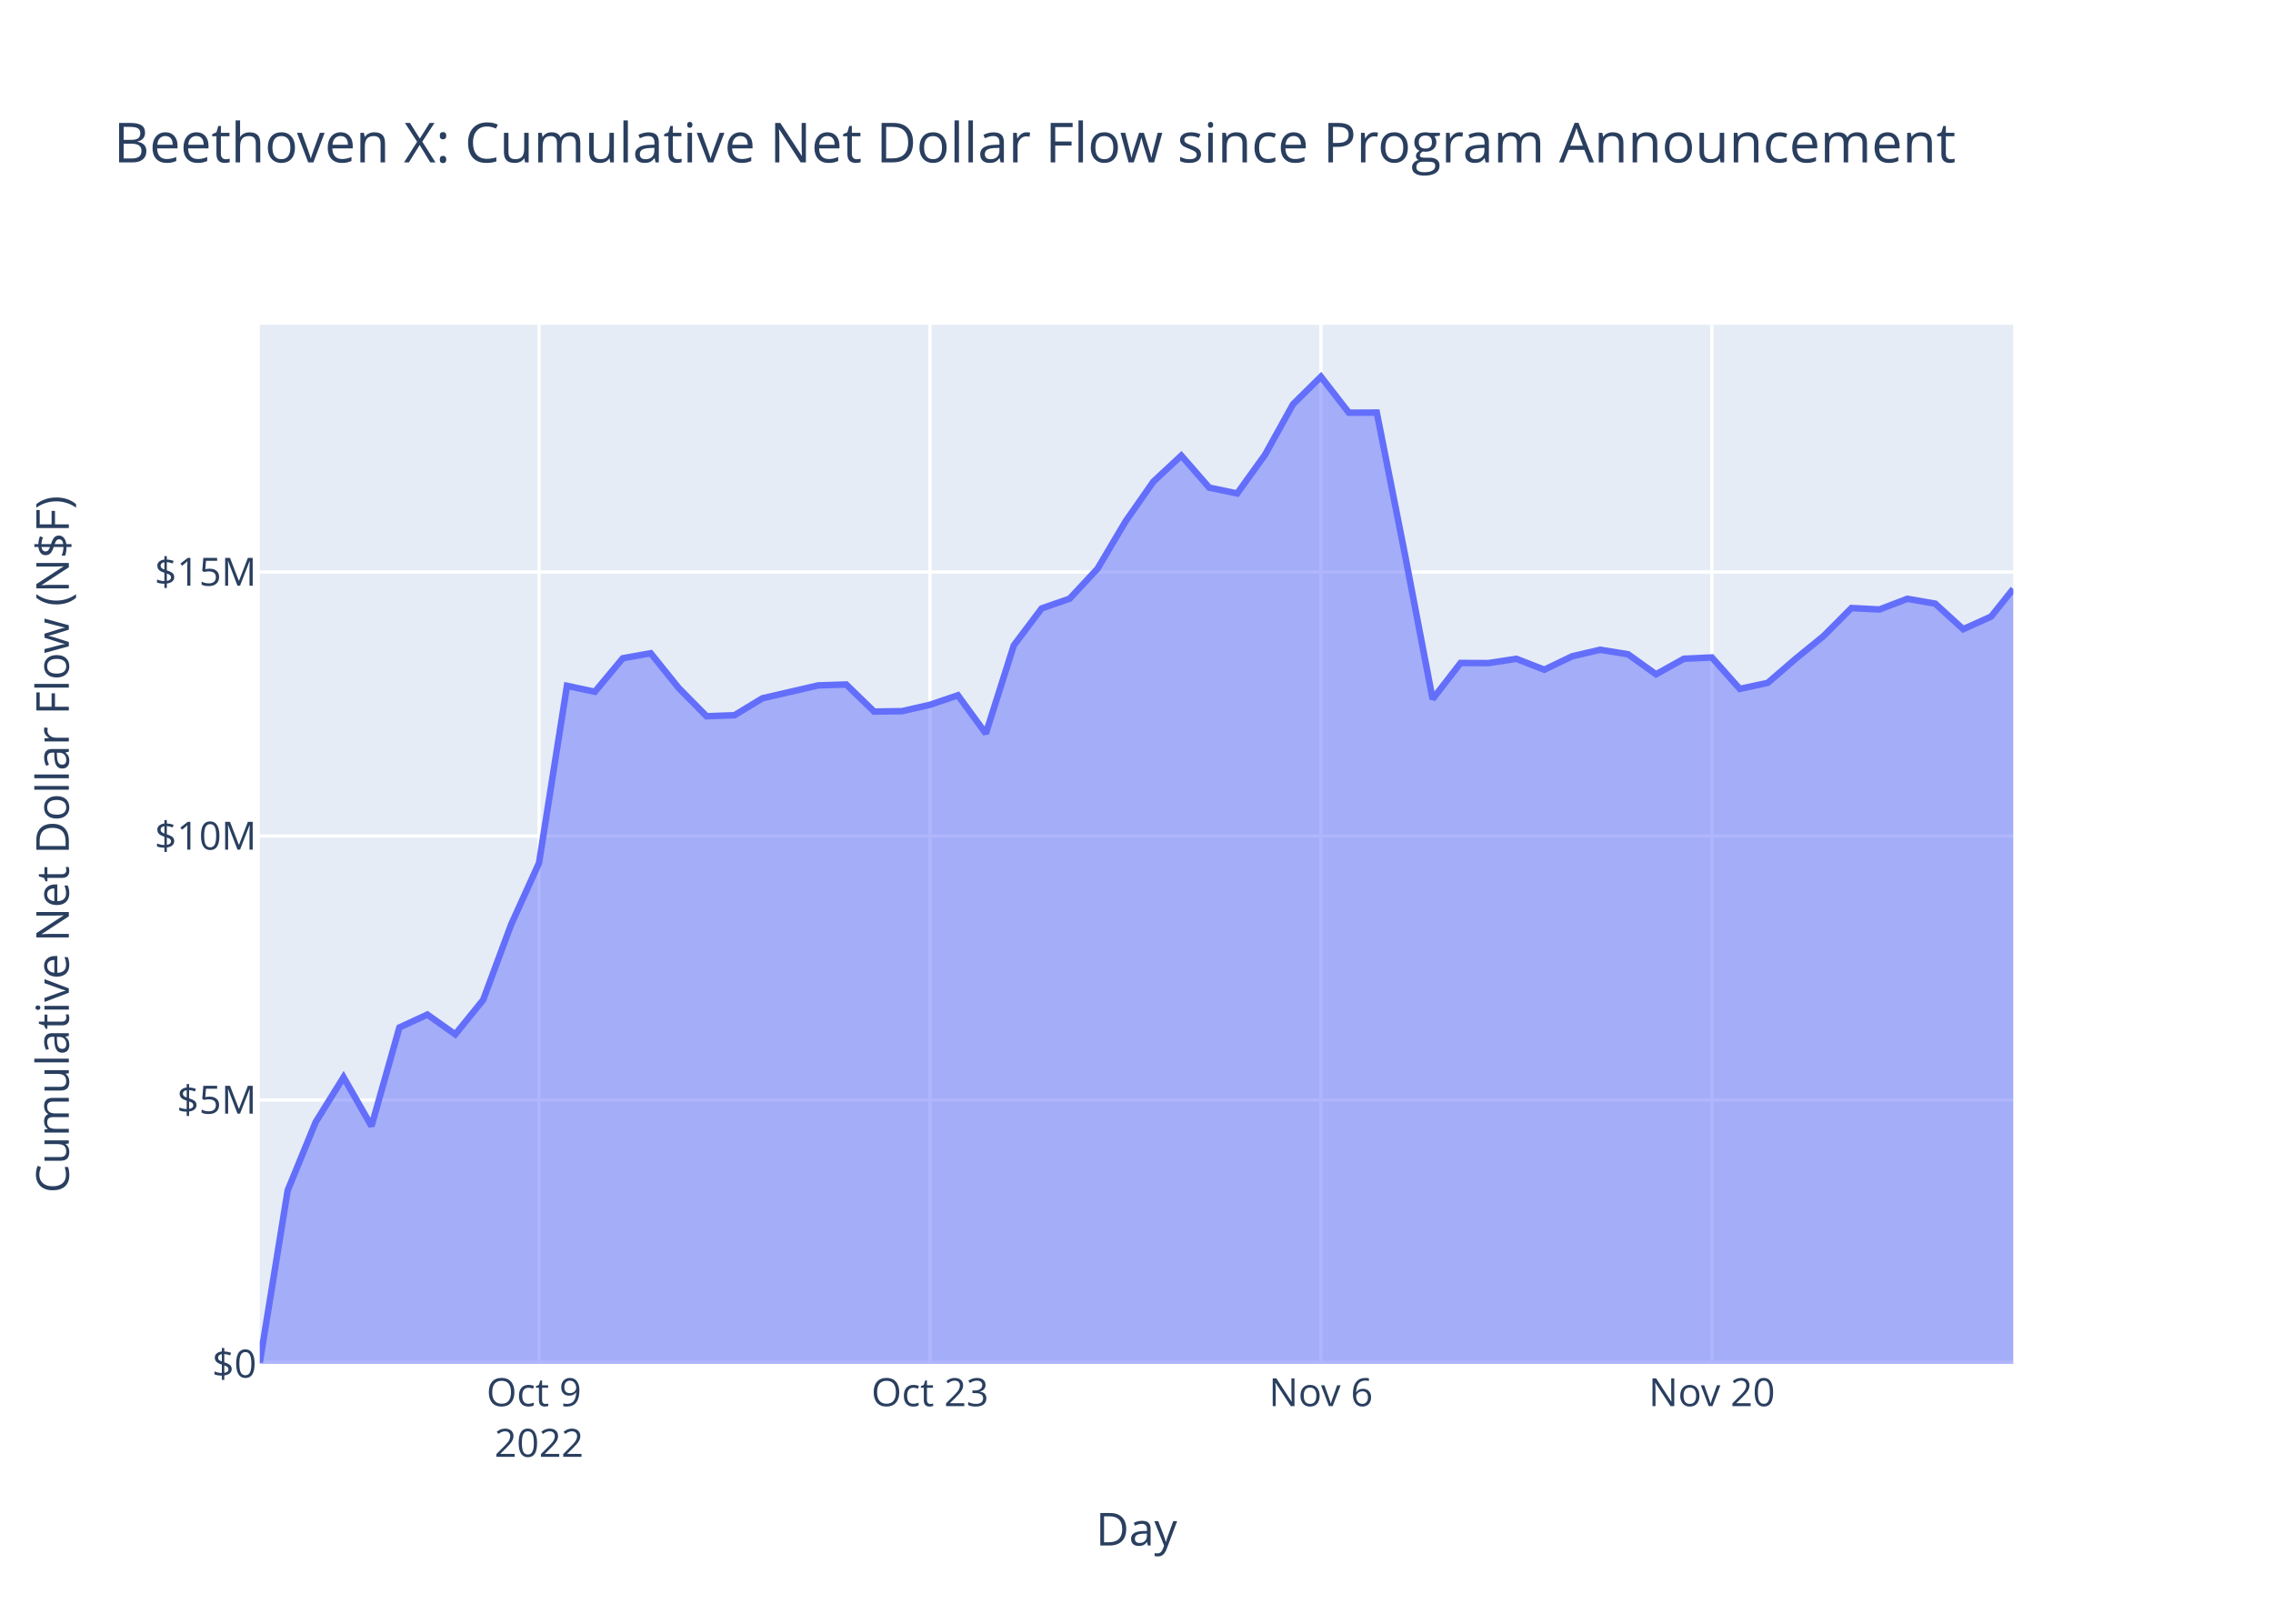
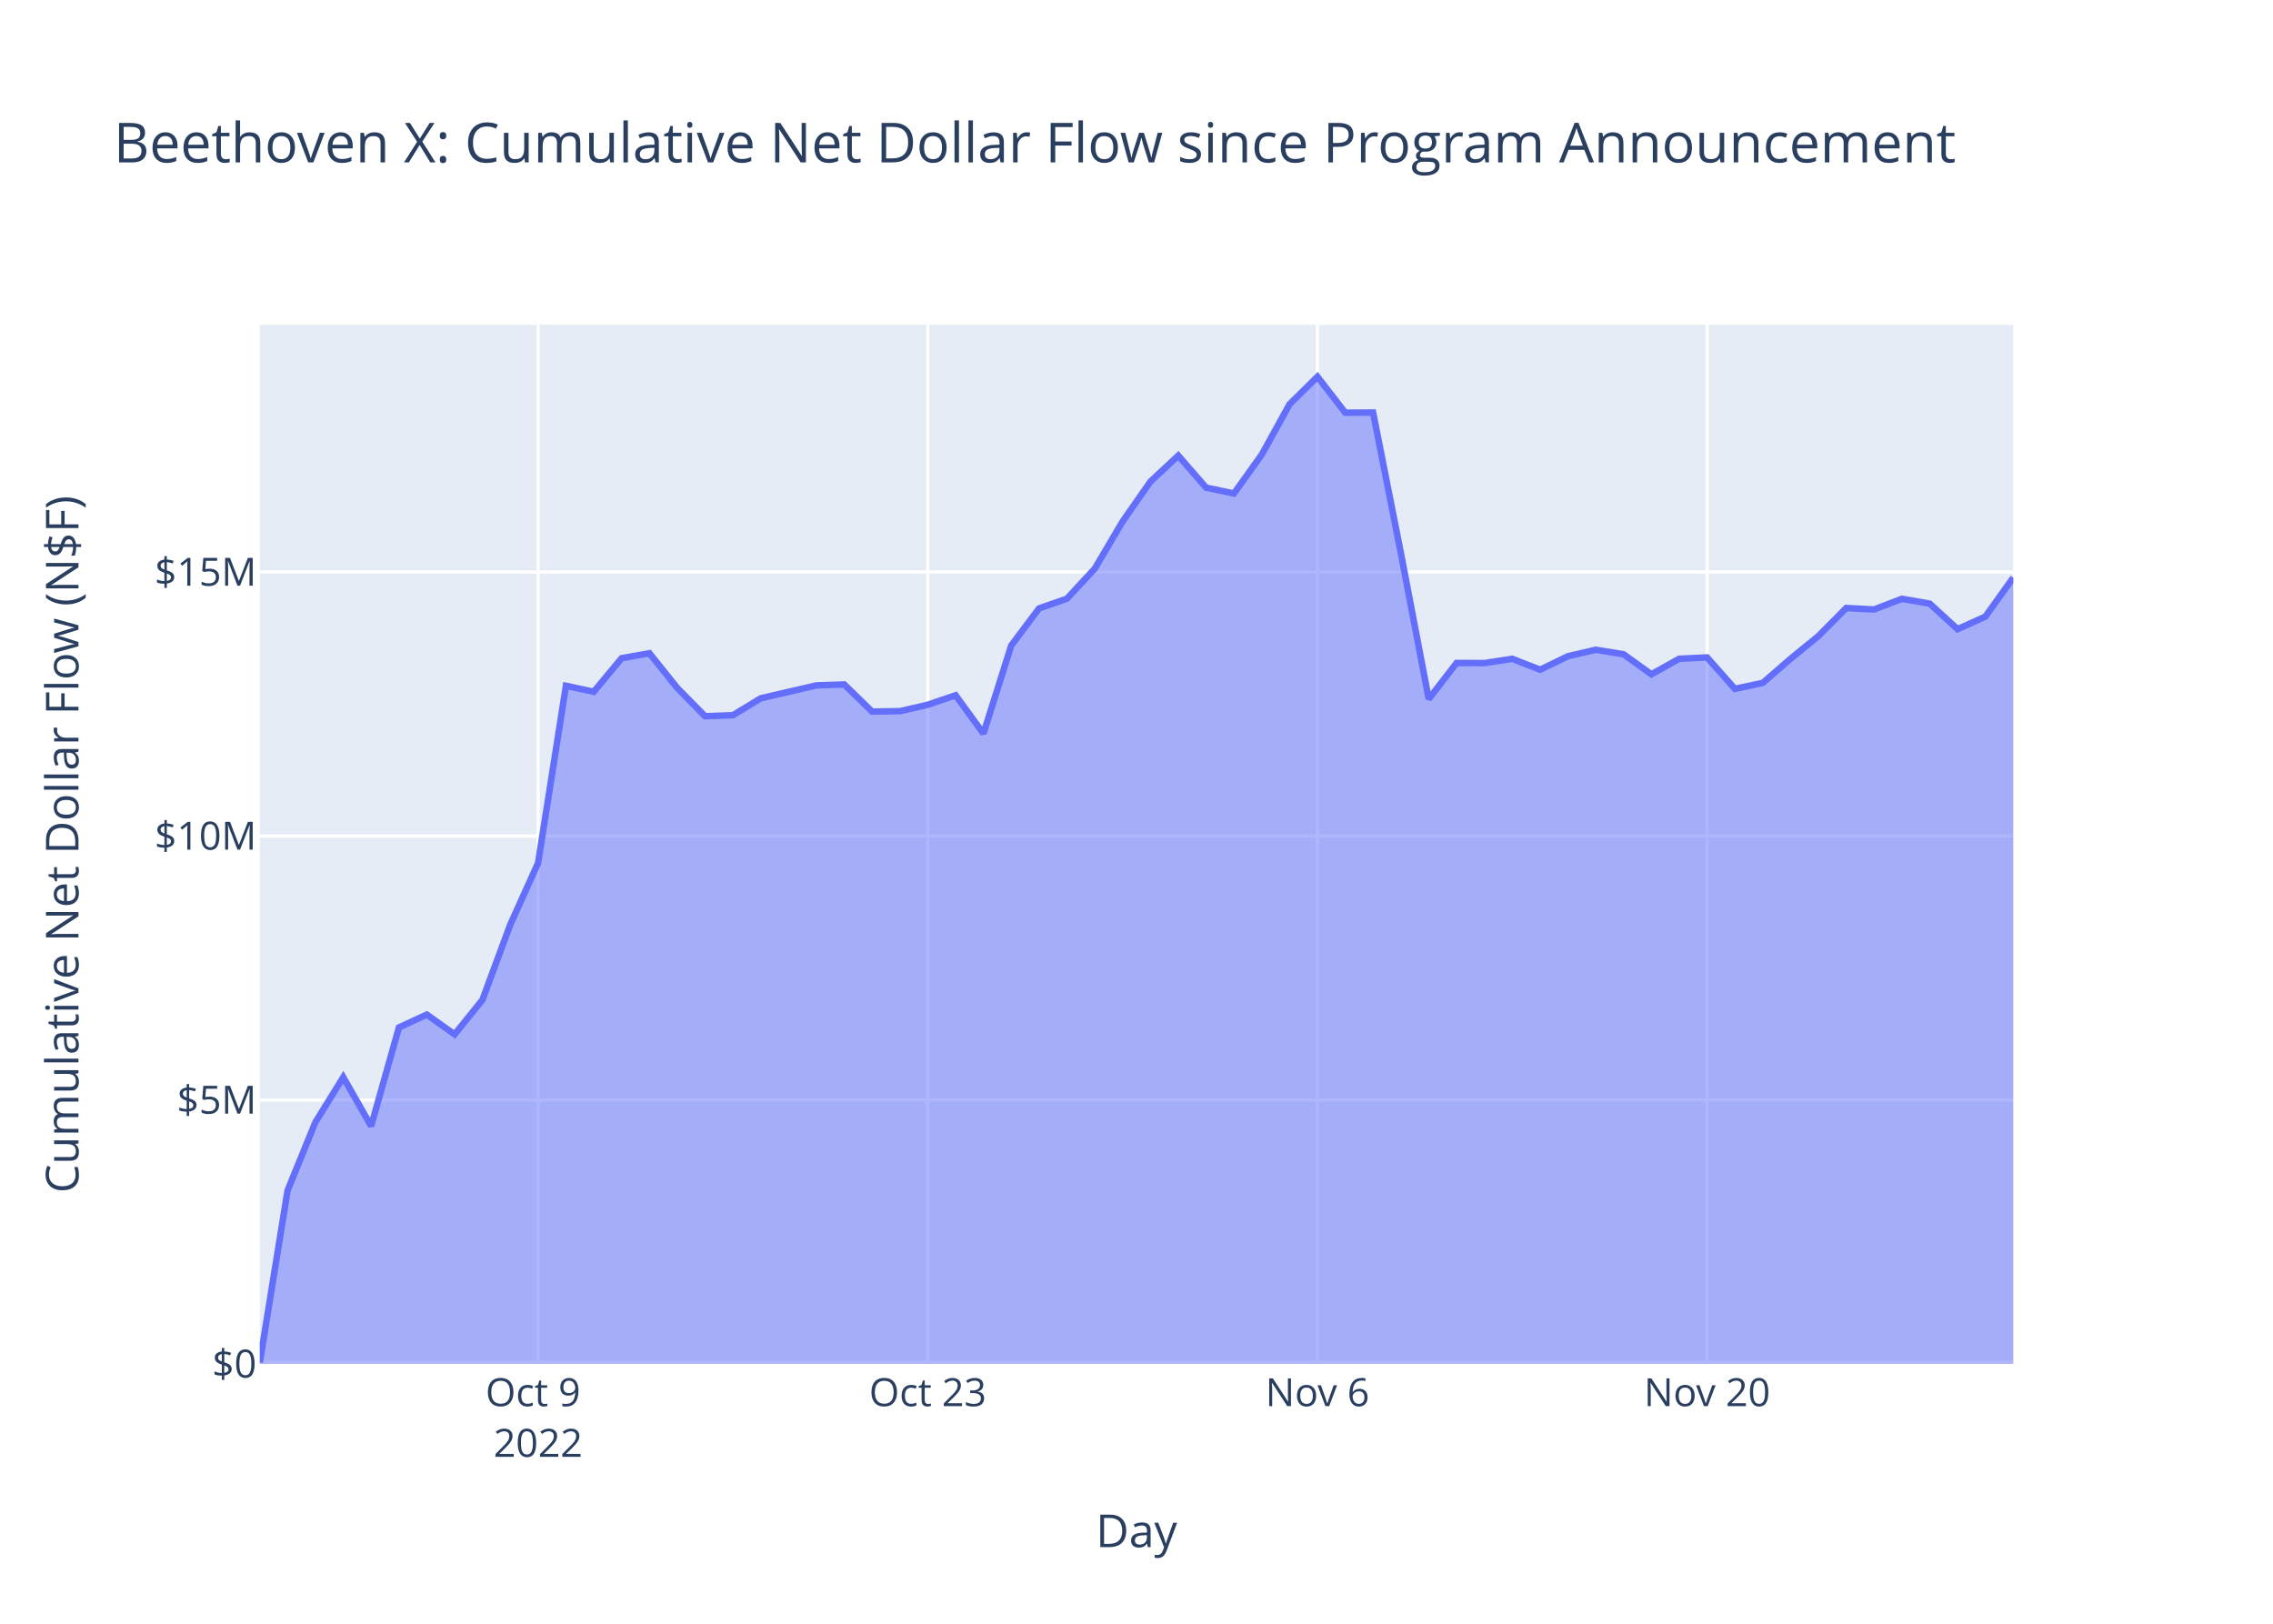
<svg xmlns="http://www.w3.org/2000/svg" class="main-svg" width="700" height="500" style="" viewBox="0 0 700 500">
  <rect x="0" y="0" width="700" height="500" style="fill: rgb(255, 255, 255); fill-opacity: 1;" />
-   <defs id="defs-72f2f8">
+   <defs id="defs-3c650c">
    <g class="clips">
-       <clipPath id="clip72f2f8xyplot" class="plotclip">
+       <clipPath id="clip3c650cxyplot" class="plotclip">
        <rect width="540" height="320" />
      </clipPath>
-       <clipPath class="axesclip" id="clip72f2f8x">
+       <clipPath class="axesclip" id="clip3c650cx">
        <rect x="80" y="0" width="540" height="500" />
      </clipPath>
-       <clipPath class="axesclip" id="clip72f2f8y">
+       <clipPath class="axesclip" id="clip3c650cy">
        <rect x="0" y="100" width="700" height="320" />
      </clipPath>
-       <clipPath class="axesclip" id="clip72f2f8xy">
+       <clipPath class="axesclip" id="clip3c650cxy">
        <rect x="80" y="100" width="540" height="320" />
      </clipPath>
    </g>
    <g class="gradients" />
    <g class="patterns" />
  </defs>
  <g class="bglayer">
    <rect class="bg" x="80" y="100" width="540" height="320" style="fill: rgb(229, 236, 246); fill-opacity: 1; stroke-width: 0;" />
  </g>
  <g class="layer-below">
    <g class="imagelayer" />
    <g class="shapelayer" />
  </g>
  <g class="cartesianlayer">
    <g class="subplot xy">
      <g class="layer-subplot">
        <g class="shapelayer" />
        <g class="imagelayer" />
      </g>
      <g class="minor-gridlayer">
        <g class="x" />
        <g class="y" />
      </g>
      <g class="gridlayer">
        <g class="x">
-           <path class="xgrid crisp" transform="translate(166,0)" d="M0,100v320" style="stroke: rgb(255, 255, 255); stroke-opacity: 1; stroke-width: 1px;" />
-           <path class="xgrid crisp" transform="translate(286.4,0)" d="M0,100v320" style="stroke: rgb(255, 255, 255); stroke-opacity: 1; stroke-width: 1px;" />
-           <path class="xgrid crisp" transform="translate(406.8,0)" d="M0,100v320" style="stroke: rgb(255, 255, 255); stroke-opacity: 1; stroke-width: 1px;" />
-           <path class="xgrid crisp" transform="translate(527.19,0)" d="M0,100v320" style="stroke: rgb(255, 255, 255); stroke-opacity: 1; stroke-width: 1px;" />
+           <path class="xgrid crisp" transform="translate(165.71,0)" d="M0,100v320" style="stroke: rgb(255, 255, 255); stroke-opacity: 1; stroke-width: 1px;" />
+           <path class="xgrid crisp" transform="translate(285.71,0)" d="M0,100v320" style="stroke: rgb(255, 255, 255); stroke-opacity: 1; stroke-width: 1px;" />
+           <path class="xgrid crisp" transform="translate(405.72,0)" d="M0,100v320" style="stroke: rgb(255, 255, 255); stroke-opacity: 1; stroke-width: 1px;" />
+           <path class="xgrid crisp" transform="translate(525.72,0)" d="M0,100v320" style="stroke: rgb(255, 255, 255); stroke-opacity: 1; stroke-width: 1px;" />
        </g>
        <g class="y">
          <path class="ygrid crisp" transform="translate(0,338.72)" d="M80,0h540" style="stroke: rgb(255, 255, 255); stroke-opacity: 1; stroke-width: 1px;" />
          <path class="ygrid crisp" transform="translate(0,257.43)" d="M80,0h540" style="stroke: rgb(255, 255, 255); stroke-opacity: 1; stroke-width: 1px;" />
          <path class="ygrid crisp" transform="translate(0,176.15)" d="M80,0h540" style="stroke: rgb(255, 255, 255); stroke-opacity: 1; stroke-width: 1px;" />
        </g>
      </g>
      <g class="zerolinelayer">
        <path class="yzl zl crisp" transform="translate(0,420)" d="M80,0h540" style="stroke: rgb(255, 255, 255); stroke-opacity: 1; stroke-width: 2px;" />
      </g>
      <path class="xlines-below" />
      <path class="ylines-below" />
      <g class="overlines-below" />
      <g class="xaxislayer-below" />
      <g class="yaxislayer-below" />
      <g class="overaxes-below" />
-       <g class="plot" transform="translate(80,100)" clip-path="url(#clip72f2f8xyplot)">
+       <g class="plot" transform="translate(80,100)" clip-path="url(#clip3c650cxyplot)">
        <g class="scatterlayer mlayer">
-           <g class="trace scatter tracee7bffc" style="stroke-miterlimit: 2;">
+           <g class="trace scatter trace51b75d" style="stroke-miterlimit: 2;">
            <g class="fills">
              <g>
-                 <path class="js-fill" d="M540,320L0,320L0,319.56L8.6,266.55L17.2,245.55L25.8,231.71L34.4,246.75L43,216.39L51.6,212.42L60.2,218.51L68.8,207.89L77.4,184.72L86,165.73L94.6,111.18L103.2,113.01L111.8,102.69L120.4,101.15L129,111.84L137.6,120.55L146.2,120.24L154.8,115.02L172,111.05L180.6,110.77L189.2,119.11L197.8,118.99L206.4,117.02L215,114.1L223.6,125.88L232.2,98.76L240.8,87.34L249.4,84.35L258,75.12L266.6,60.6L275.2,48.3L283.8,40.3L292.4,50.15L301,51.95L309.6,40L318.2,24.48L326.8,16L335.4,27.08L344,27.04L352.6,70.4L361.2,115.26L369.8,104.15L378.4,104.18L386.99,102.87L395.59,106.22L404.19,102.08L412.79,100.08L421.39,101.47L429.99,107.63L438.59,102.85L447.19,102.45L455.79,112.12L464.39,110.28L472.99,102.86L481.59,95.86L490.19,87.23L498.79,87.68L507.39,84.39L515.99,85.88L524.59,93.74L533.19,89.86L540,81.35" style="fill: rgb(99, 110, 250); fill-opacity: 0.5; stroke-width: 0;" />
+                 <path class="js-fill" d="M540,320L0,320L0,319.56L8.57,266.55L17.14,245.55L25.71,231.71L34.29,246.75L42.86,216.39L51.43,212.42L60,218.51L68.57,207.89L77.14,184.72L85.71,165.73L94.29,111.18L102.86,113.01L111.43,102.69L120,101.15L128.57,111.84L137.14,120.55L145.71,120.24L154.29,115.02L171.43,111.05L180,110.77L188.57,119.11L197.14,118.99L205.71,117.02L214.29,114.1L222.86,125.88L231.43,98.76L240,87.34L248.57,84.35L257.14,75.12L265.71,60.6L274.29,48.3L282.86,40.3L291.43,50.15L300,51.95L308.57,40L317.14,24.48L325.72,16L334.29,27.08L342.86,27.04L351.43,70.4L360,115.26L368.57,104.15L377.14,104.18L385.72,102.87L394.29,106.22L402.86,102.08L411.43,100.08L420,101.47L428.57,107.63L437.14,102.85L445.72,102.45L454.29,112.12L462.86,110.28L471.43,102.86L480,95.86L488.57,87.23L497.14,87.68L505.72,84.39L514.29,85.88L522.86,93.74L531.43,89.86L540,77.88" style="fill: rgb(99, 110, 250); fill-opacity: 0.5; stroke-width: 0;" />
              </g>
            </g>
            <g class="errorbars" />
            <g class="lines">
-               <path class="js-line" d="M0,319.56L8.6,266.55L17.2,245.55L25.8,231.71L34.4,246.75L43,216.39L51.6,212.42L60.2,218.51L68.8,207.89L77.4,184.72L86,165.73L94.6,111.18L103.2,113.01L111.8,102.69L120.4,101.15L129,111.84L137.6,120.55L146.2,120.24L154.8,115.02L172,111.05L180.6,110.77L189.2,119.11L197.8,118.99L206.4,117.02L215,114.1L223.6,125.88L232.2,98.76L240.8,87.34L249.4,84.35L258,75.12L266.6,60.6L275.2,48.3L283.8,40.3L292.4,50.15L301,51.95L309.6,40L318.2,24.48L326.8,16L335.4,27.08L344,27.04L352.6,70.4L361.2,115.26L369.8,104.15L378.4,104.18L386.99,102.87L395.59,106.22L404.19,102.08L412.79,100.08L421.39,101.47L429.99,107.63L438.59,102.85L447.19,102.45L455.79,112.12L464.39,110.28L472.99,102.86L481.59,95.86L490.19,87.23L498.79,87.68L507.39,84.39L515.99,85.88L524.59,93.74L533.19,89.86L540,81.35" style="vector-effect: non-scaling-stroke; fill: none; stroke: rgb(99, 110, 250); stroke-opacity: 1; stroke-width: 2px; opacity: 1;" />
+               <path class="js-line" d="M0,319.56L8.57,266.55L17.14,245.55L25.71,231.71L34.29,246.75L42.86,216.39L51.43,212.42L60,218.51L68.57,207.89L77.14,184.72L85.71,165.73L94.29,111.18L102.86,113.01L111.43,102.69L120,101.15L128.57,111.84L137.14,120.55L145.71,120.24L154.29,115.02L171.43,111.05L180,110.77L188.57,119.11L197.14,118.99L205.71,117.02L214.29,114.1L222.86,125.88L231.43,98.76L240,87.34L248.57,84.35L257.14,75.12L265.71,60.6L274.29,48.3L282.86,40.3L291.43,50.15L300,51.95L308.57,40L317.14,24.48L325.72,16L334.29,27.08L342.86,27.04L351.43,70.4L360,115.26L368.57,104.15L377.14,104.18L385.72,102.87L394.29,106.22L402.86,102.08L411.43,100.08L420,101.47L428.57,107.63L437.14,102.85L445.72,102.45L454.29,112.12L462.86,110.28L471.43,102.86L480,95.86L488.57,87.23L497.14,87.68L505.72,84.39L514.29,85.88L522.86,93.74L531.43,89.86L540,77.88" style="vector-effect: non-scaling-stroke; fill: none; stroke: rgb(99, 110, 250); stroke-opacity: 1; stroke-width: 2px; opacity: 1;" />
            </g>
            <g class="points" />
            <g class="text" />
          </g>
        </g>
      </g>
      <g class="overplot" />
      <path class="xlines-above crisp" d="M0,0" style="fill: none;" />
      <path class="ylines-above crisp" d="M0,0" style="fill: none;" />
      <g class="overlines-above" />
      <g class="xaxislayer-above">
        <g class="xtick">
-           <text text-anchor="middle" x="0" y="433" transform="translate(166,0)" style="font-family: 'Open Sans', verdana, arial, sans-serif; font-size: 12px; fill: rgb(42, 63, 95); fill-opacity: 1; white-space: pre; opacity: 1;">
+           <text text-anchor="middle" x="0" y="433" transform="translate(165.71,0)" style="font-family: 'Open Sans', verdana, arial, sans-serif; font-size: 12px; fill: rgb(42, 63, 95); fill-opacity: 1; white-space: pre; opacity: 1;">
            <tspan class="line" dy="0em" x="0" y="433">Oct 9</tspan>
            <tspan class="line" dy="1.3em" x="0" y="433">2022</tspan>
          </text>
        </g>
        <g class="xtick">
-           <text text-anchor="middle" x="0" y="433" style="font-family: 'Open Sans', verdana, arial, sans-serif; font-size: 12px; fill: rgb(42, 63, 95); fill-opacity: 1; white-space: pre; opacity: 1;" transform="translate(286.4,0)">Oct 23</text>
+           <text text-anchor="middle" x="0" y="433" style="font-family: 'Open Sans', verdana, arial, sans-serif; font-size: 12px; fill: rgb(42, 63, 95); fill-opacity: 1; white-space: pre; opacity: 1;" transform="translate(285.71,0)">Oct 23</text>
        </g>
        <g class="xtick">
-           <text text-anchor="middle" x="0" y="433" style="font-family: 'Open Sans', verdana, arial, sans-serif; font-size: 12px; fill: rgb(42, 63, 95); fill-opacity: 1; white-space: pre; opacity: 1;" transform="translate(406.8,0)">Nov 6</text>
+           <text text-anchor="middle" x="0" y="433" style="font-family: 'Open Sans', verdana, arial, sans-serif; font-size: 12px; fill: rgb(42, 63, 95); fill-opacity: 1; white-space: pre; opacity: 1;" transform="translate(405.72,0)">Nov 6</text>
        </g>
        <g class="xtick">
-           <text text-anchor="middle" x="0" y="433" style="font-family: 'Open Sans', verdana, arial, sans-serif; font-size: 12px; fill: rgb(42, 63, 95); fill-opacity: 1; white-space: pre; opacity: 1;" transform="translate(527.19,0)">Nov 20</text>
+           <text text-anchor="middle" x="0" y="433" style="font-family: 'Open Sans', verdana, arial, sans-serif; font-size: 12px; fill: rgb(42, 63, 95); fill-opacity: 1; white-space: pre; opacity: 1;" transform="translate(525.72,0)">Nov 20</text>
        </g>
      </g>
      <g class="yaxislayer-above">
        <g class="ytick">
          <text text-anchor="end" x="79" y="4.2" transform="translate(0,420)" style="font-family: 'Open Sans', verdana, arial, sans-serif; font-size: 12px; fill: rgb(42, 63, 95); fill-opacity: 1; white-space: pre; opacity: 1;">$0</text>
        </g>
        <g class="ytick">
          <text text-anchor="end" x="79" y="4.2" style="font-family: 'Open Sans', verdana, arial, sans-serif; font-size: 12px; fill: rgb(42, 63, 95); fill-opacity: 1; white-space: pre; opacity: 1;" transform="translate(0,338.72)">$5M</text>
        </g>
        <g class="ytick">
          <text text-anchor="end" x="79" y="4.2" style="font-family: 'Open Sans', verdana, arial, sans-serif; font-size: 12px; fill: rgb(42, 63, 95); fill-opacity: 1; white-space: pre; opacity: 1;" transform="translate(0,257.43)">$10M</text>
        </g>
        <g class="ytick">
          <text text-anchor="end" x="79" y="4.2" style="font-family: 'Open Sans', verdana, arial, sans-serif; font-size: 12px; fill: rgb(42, 63, 95); fill-opacity: 1; white-space: pre; opacity: 1;" transform="translate(0,176.15)">$15M</text>
        </g>
      </g>
      <g class="overaxes-above" />
    </g>
  </g>
  <g class="polarlayer" />
  <g class="smithlayer" />
  <g class="ternarylayer" />
  <g class="geolayer" />
  <g class="funnelarealayer" />
  <g class="pielayer" />
  <g class="iciclelayer" />
  <g class="treemaplayer" />
  <g class="sunburstlayer" />
  <g class="glimages" />
-   <defs id="topdefs-72f2f8">
+   <defs id="topdefs-3c650c">
    <g class="clips" />
  </defs>
  <g class="layer-above">
    <g class="imagelayer" />
    <g class="shapelayer" />
  </g>
  <g class="infolayer">
    <g class="g-gtitle">
      <text class="gtitle" x="35" y="50" text-anchor="start" dy="0em" style="font-family: 'Open Sans', verdana, arial, sans-serif; font-size: 17px; fill: rgb(42, 63, 95); opacity: 1; font-weight: normal; white-space: pre;">Beethoven X: Cumulative Net Dollar Flow since Program Announcement</text>
    </g>
    <g class="g-xtitle">
-       <text class="xtitle" x="350" y="475.909" text-anchor="middle" style="font-family: 'Open Sans', verdana, arial, sans-serif; font-size: 14px; fill: rgb(42, 63, 95); opacity: 1; font-weight: normal; white-space: pre;">Day</text>
+       <text class="xtitle" x="350" y="476.409" text-anchor="middle" style="font-family: 'Open Sans', verdana, arial, sans-serif; font-size: 14px; fill: rgb(42, 63, 95); opacity: 1; font-weight: normal; white-space: pre;">Day</text>
    </g>
    <g class="g-ytitle">
-       <text class="ytitle" transform="rotate(-90,21.2,260)" x="21.2" y="260" text-anchor="middle" style="font-family: 'Open Sans', verdana, arial, sans-serif; font-size: 14px; fill: rgb(42, 63, 95); opacity: 1; font-weight: normal; white-space: pre;">Cumulative Net Dollar Flow (N$F)</text>
+       <text class="ytitle" transform="rotate(-90,24.16875,260)" x="24.169" y="260" text-anchor="middle" style="font-family: 'Open Sans', verdana, arial, sans-serif; font-size: 14px; fill: rgb(42, 63, 95); opacity: 1; font-weight: normal; white-space: pre;">Cumulative Net Dollar Flow (N$F)</text>
    </g>
  </g>
</svg>
